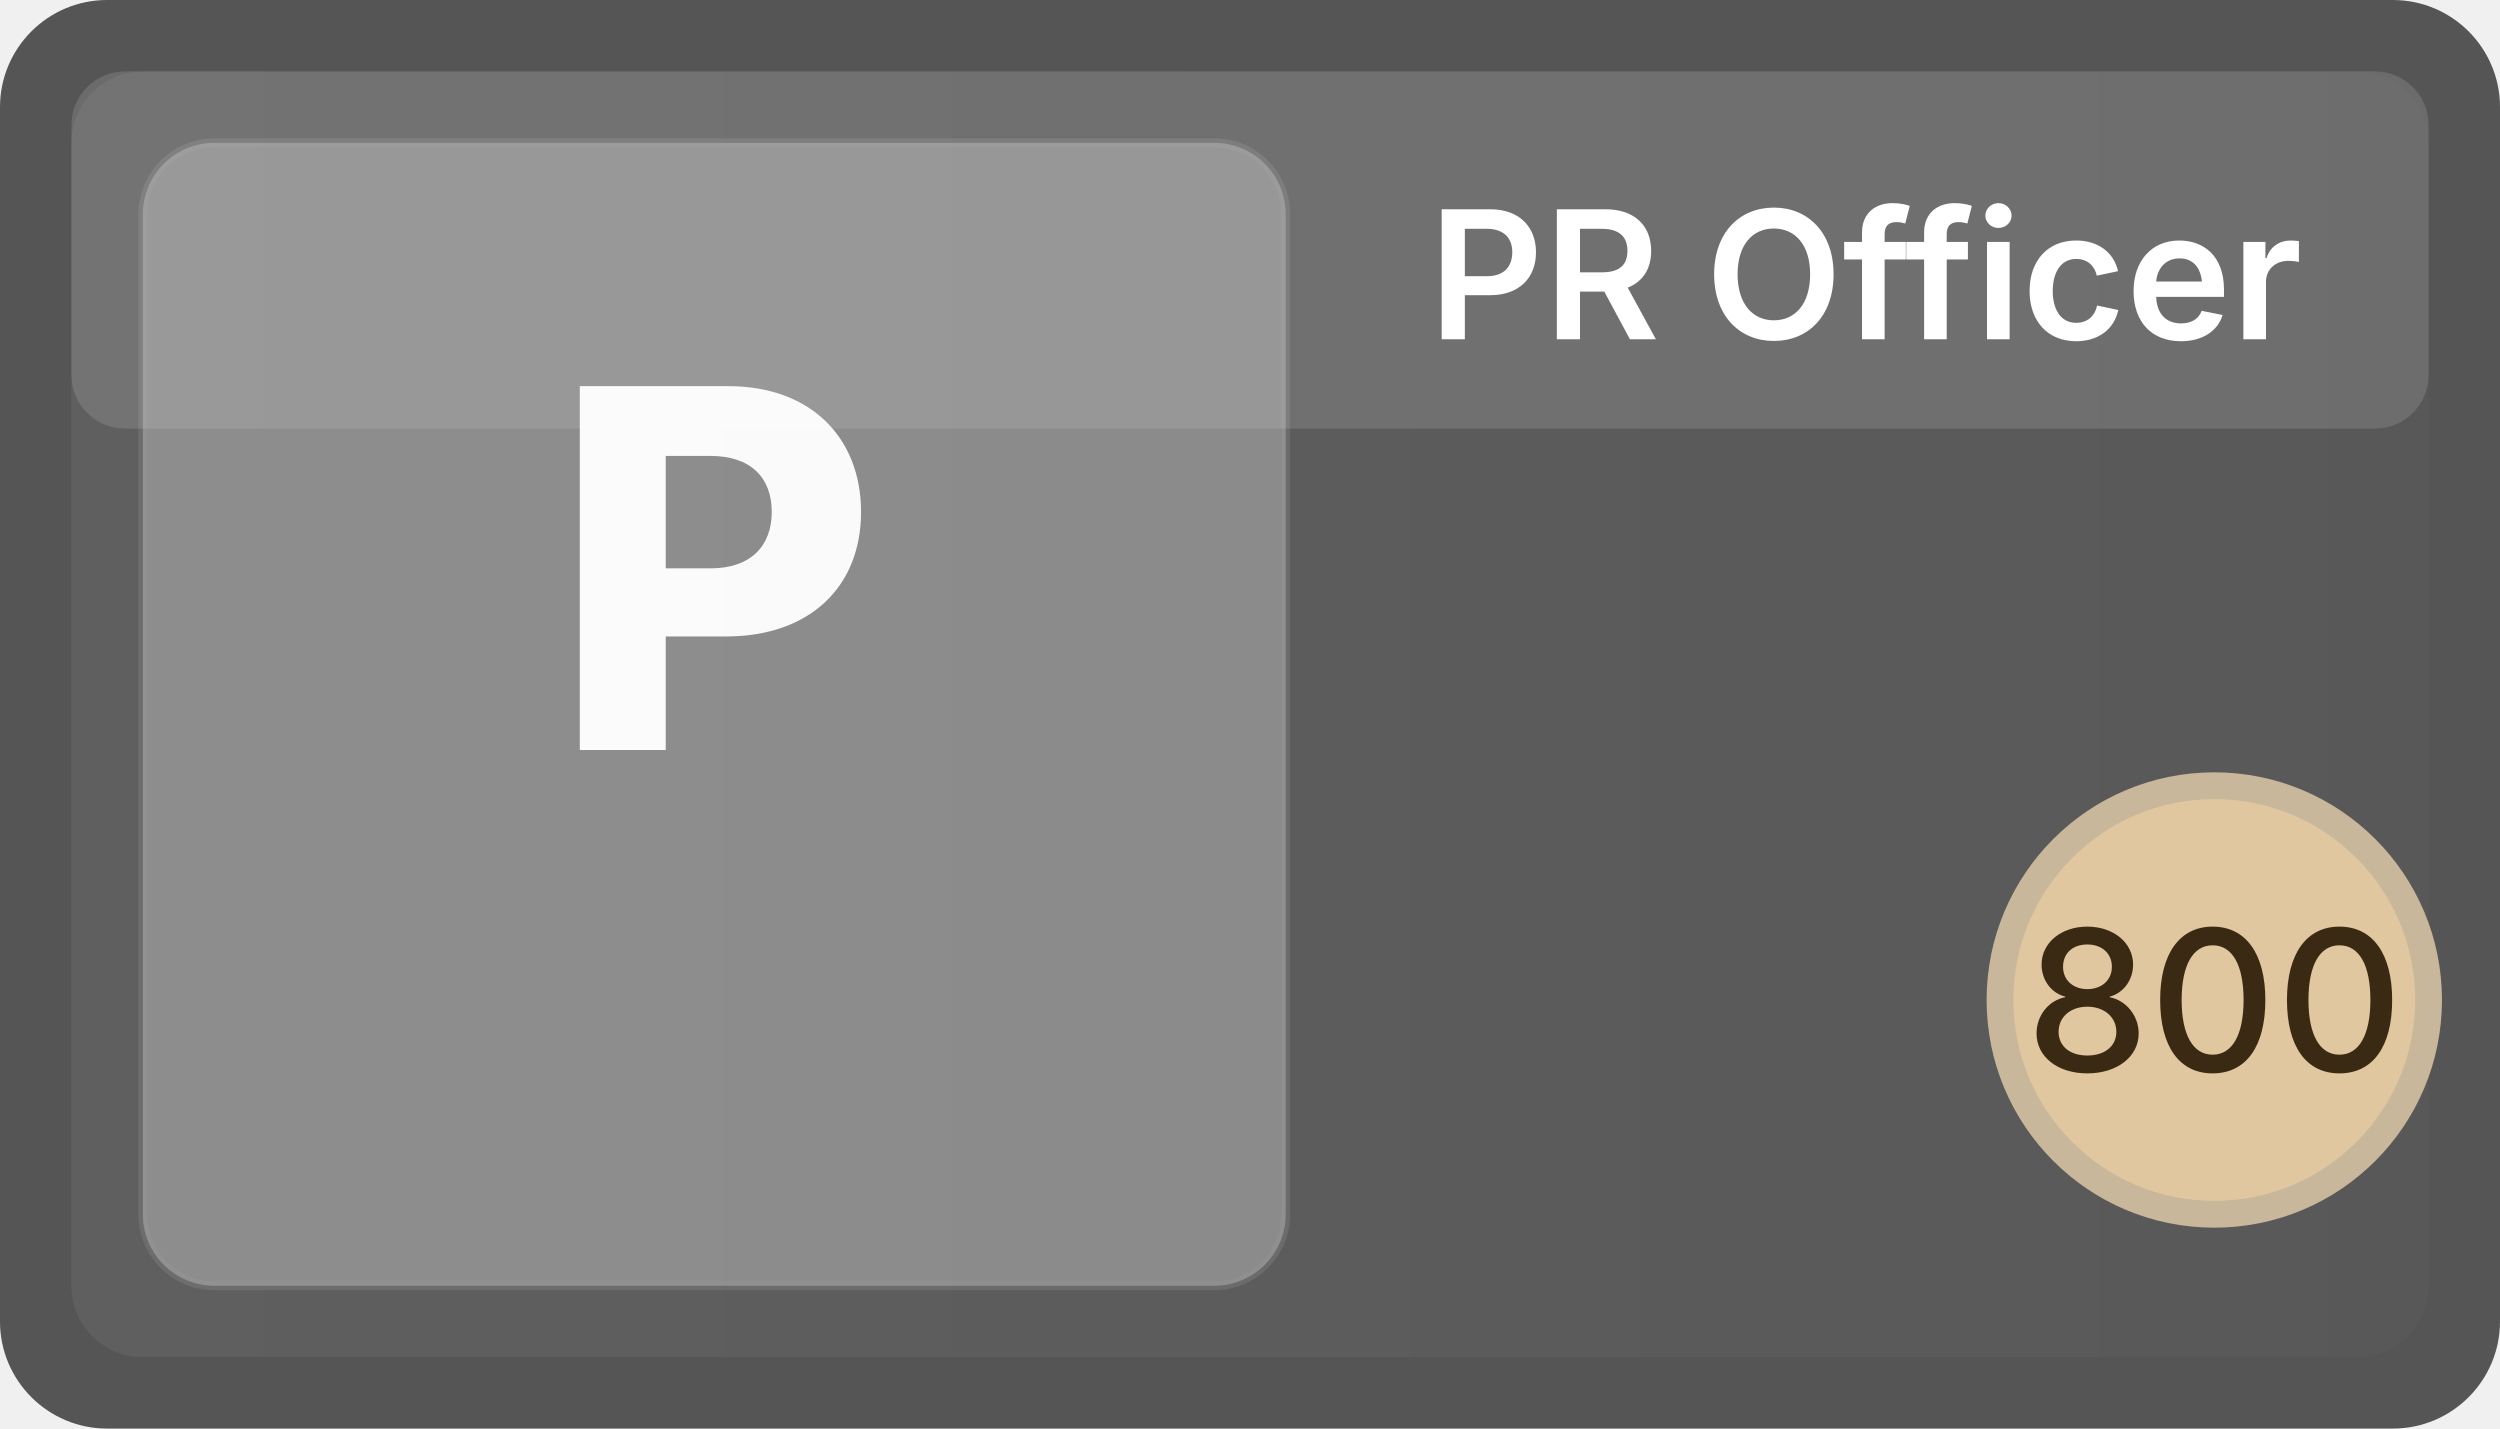
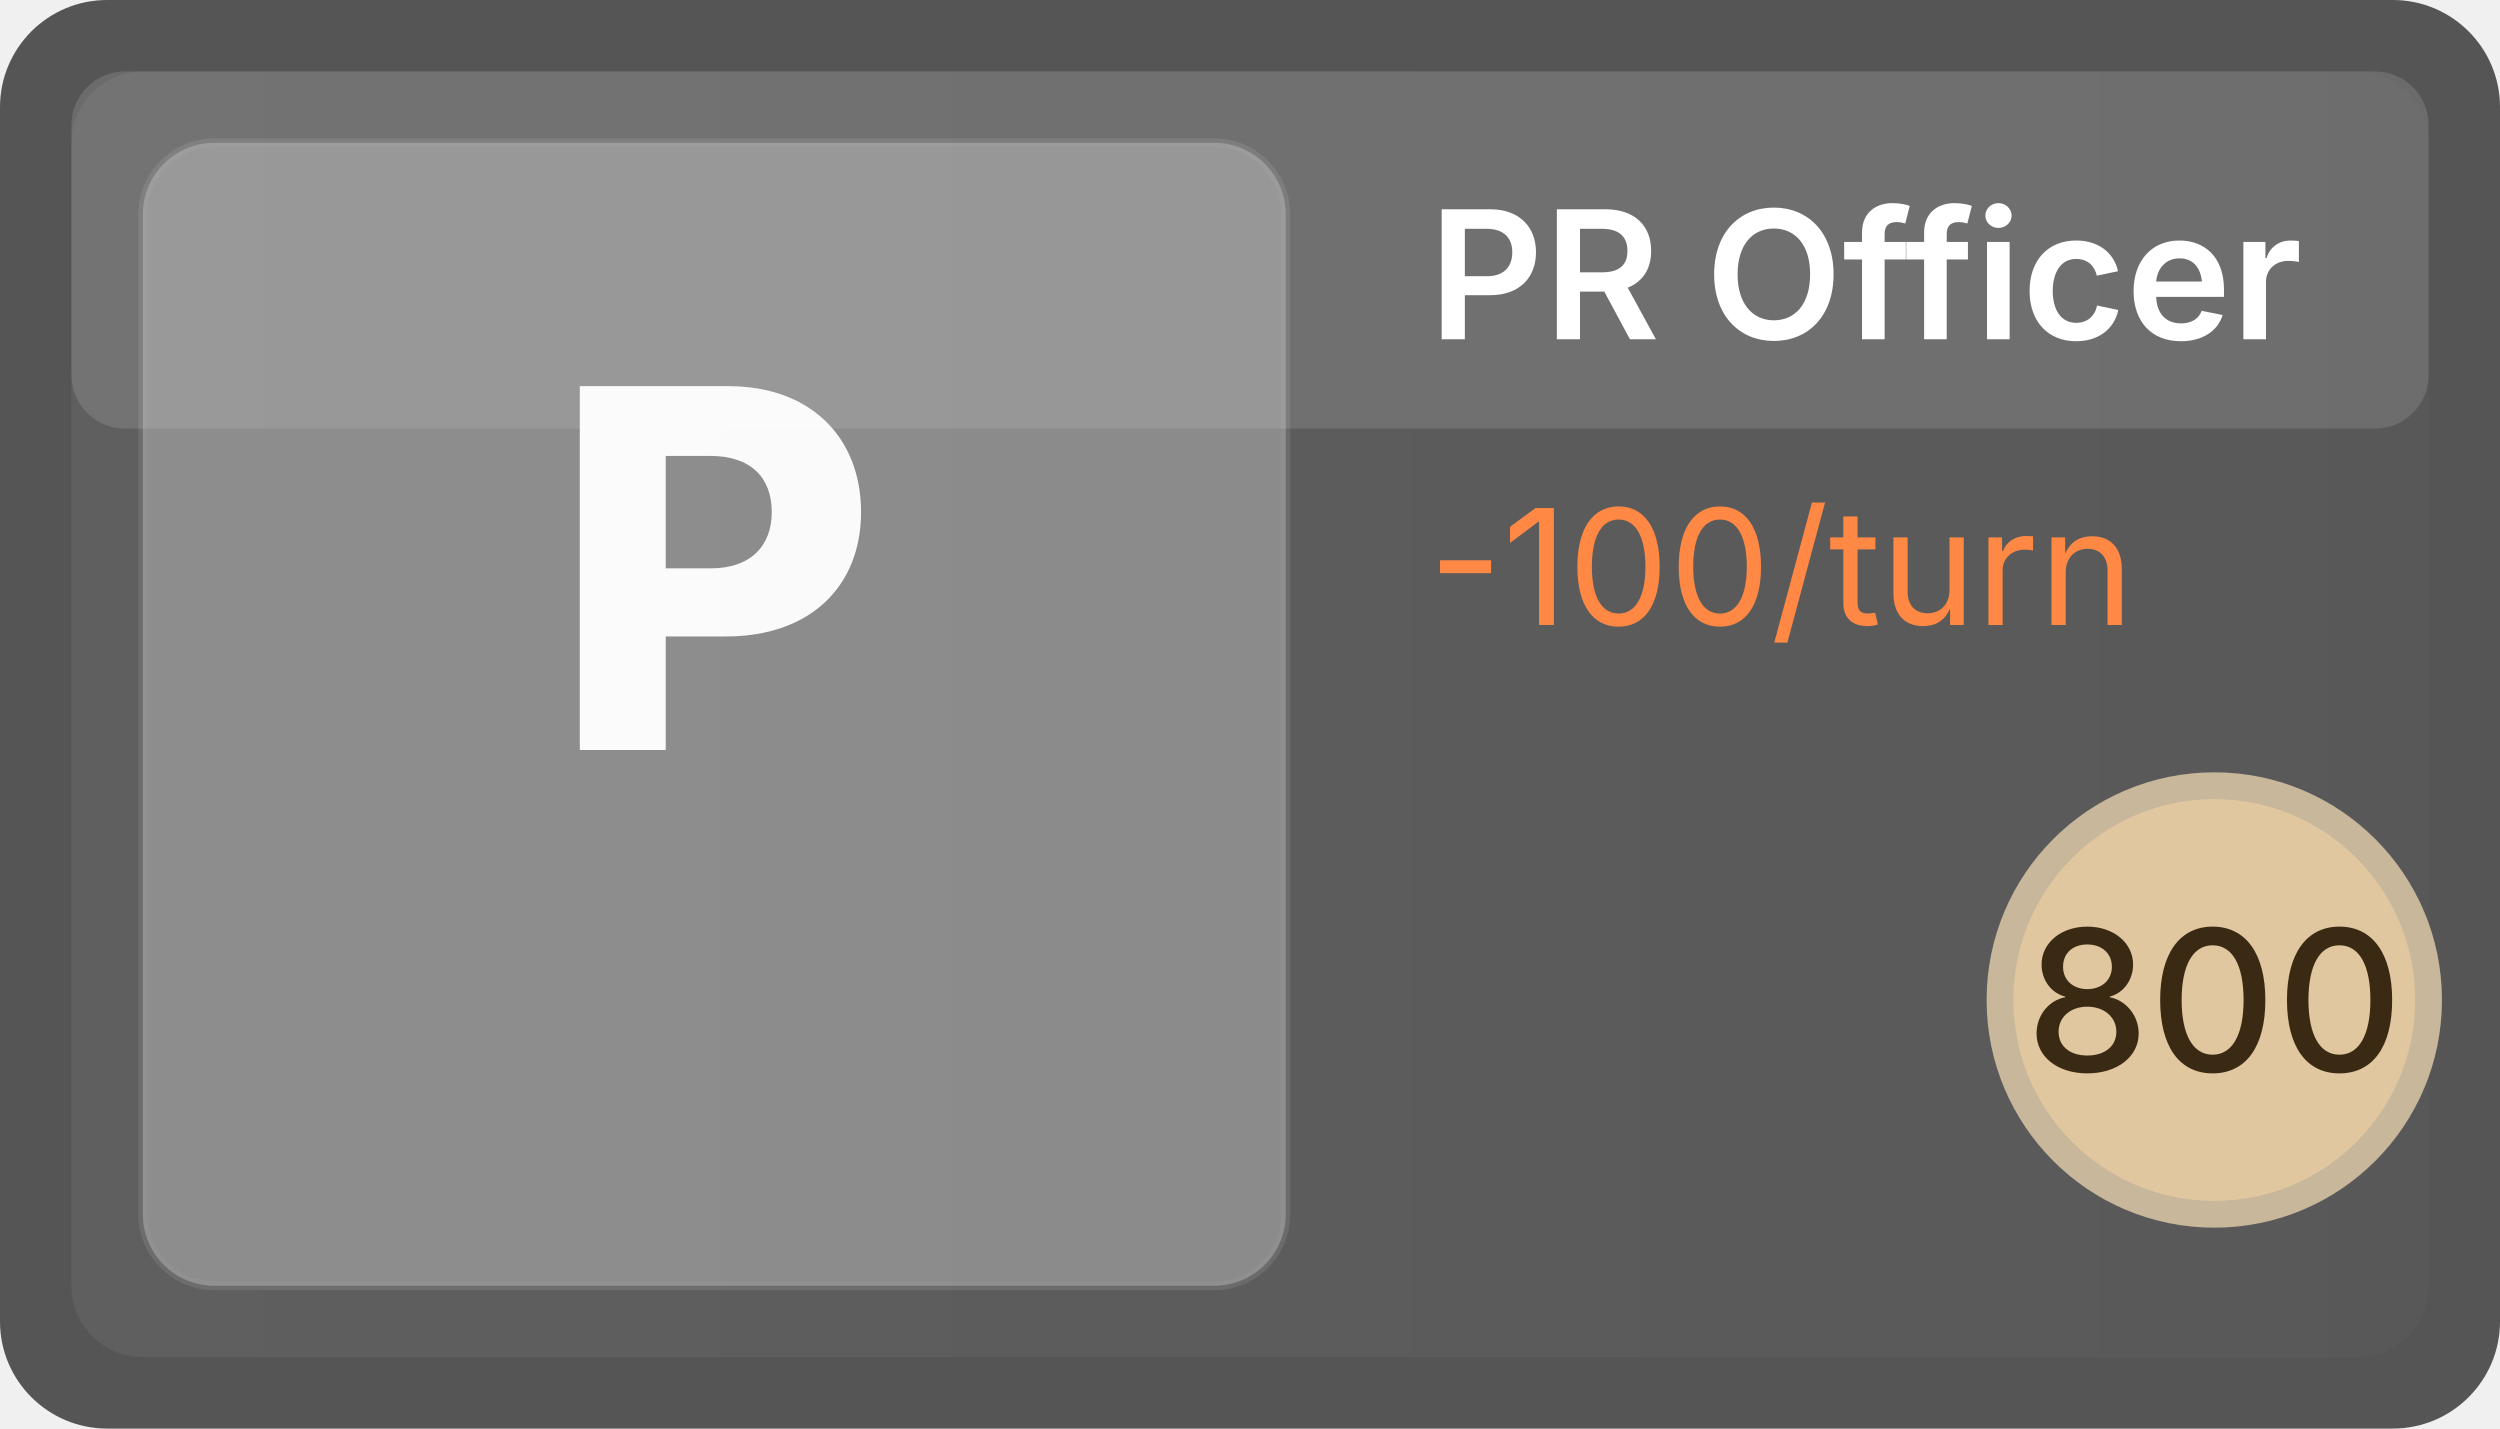
<svg xmlns="http://www.w3.org/2000/svg" width="140" height="80" viewBox="0 0 140 80" role="img" aria-label="PR Officer">
  <defs>
    <linearGradient id="g-staff-pr" x1="0" x2="1">
      <stop offset="0" stop-color="#ffffff" stop-opacity="0.06" />
      <stop offset="1" stop-color="#ffffff" stop-opacity="0.02" />
    </linearGradient>
  </defs>
  <rect x="0" y="0" width="140" height="80" rx="6" ry="6" fill="#555555" />
  <rect x="4" y="4" width="132" height="72" rx="4" ry="4" fill="url(#g-staff-pr)" />
  <rect x="4" y="4" width="132" height="20" rx="3" ry="3" fill="#cccccc" opacity="0.18" />
  <g class="ms-card-graphic" aria-hidden="true">
    <rect x="8" y="8" width="64" height="64" rx="4" ry="4" fill="#cccccc" opacity="0.42" stroke="#ffffff" stroke-width="0.5" stroke-opacity="0.22" />
    <text x="40" y="42" font-family="Inter, Segoe UI, Arial, sans-serif" font-size="28" fill="#ffffff" font-weight="800" text-anchor="middle" opacity="0.96">P</text>
  </g>
  <text x="80" y="19" font-family="Inter, Segoe UI, Arial, sans-serif" font-size="10" fill="#ffffff" font-weight="600" text-anchor="start">PR Officer</text>
+   <text x="80" y="35" font-family="Inter, Segoe UI, Arial, sans-serif" font-size="9" fill="#ff8844" font-weight="400" text-anchor="start">-100/turn</text>
  <circle cx="124" cy="56" r="12" fill="#e0c7a0" stroke="#c8b79a" stroke-width="1.5" />
  <text x="124" y="60" font-family="Inter, Segoe UI, Arial, sans-serif" font-size="11" fill="#3a2a14" text-anchor="middle" font-weight="500">800</text>
</svg>
